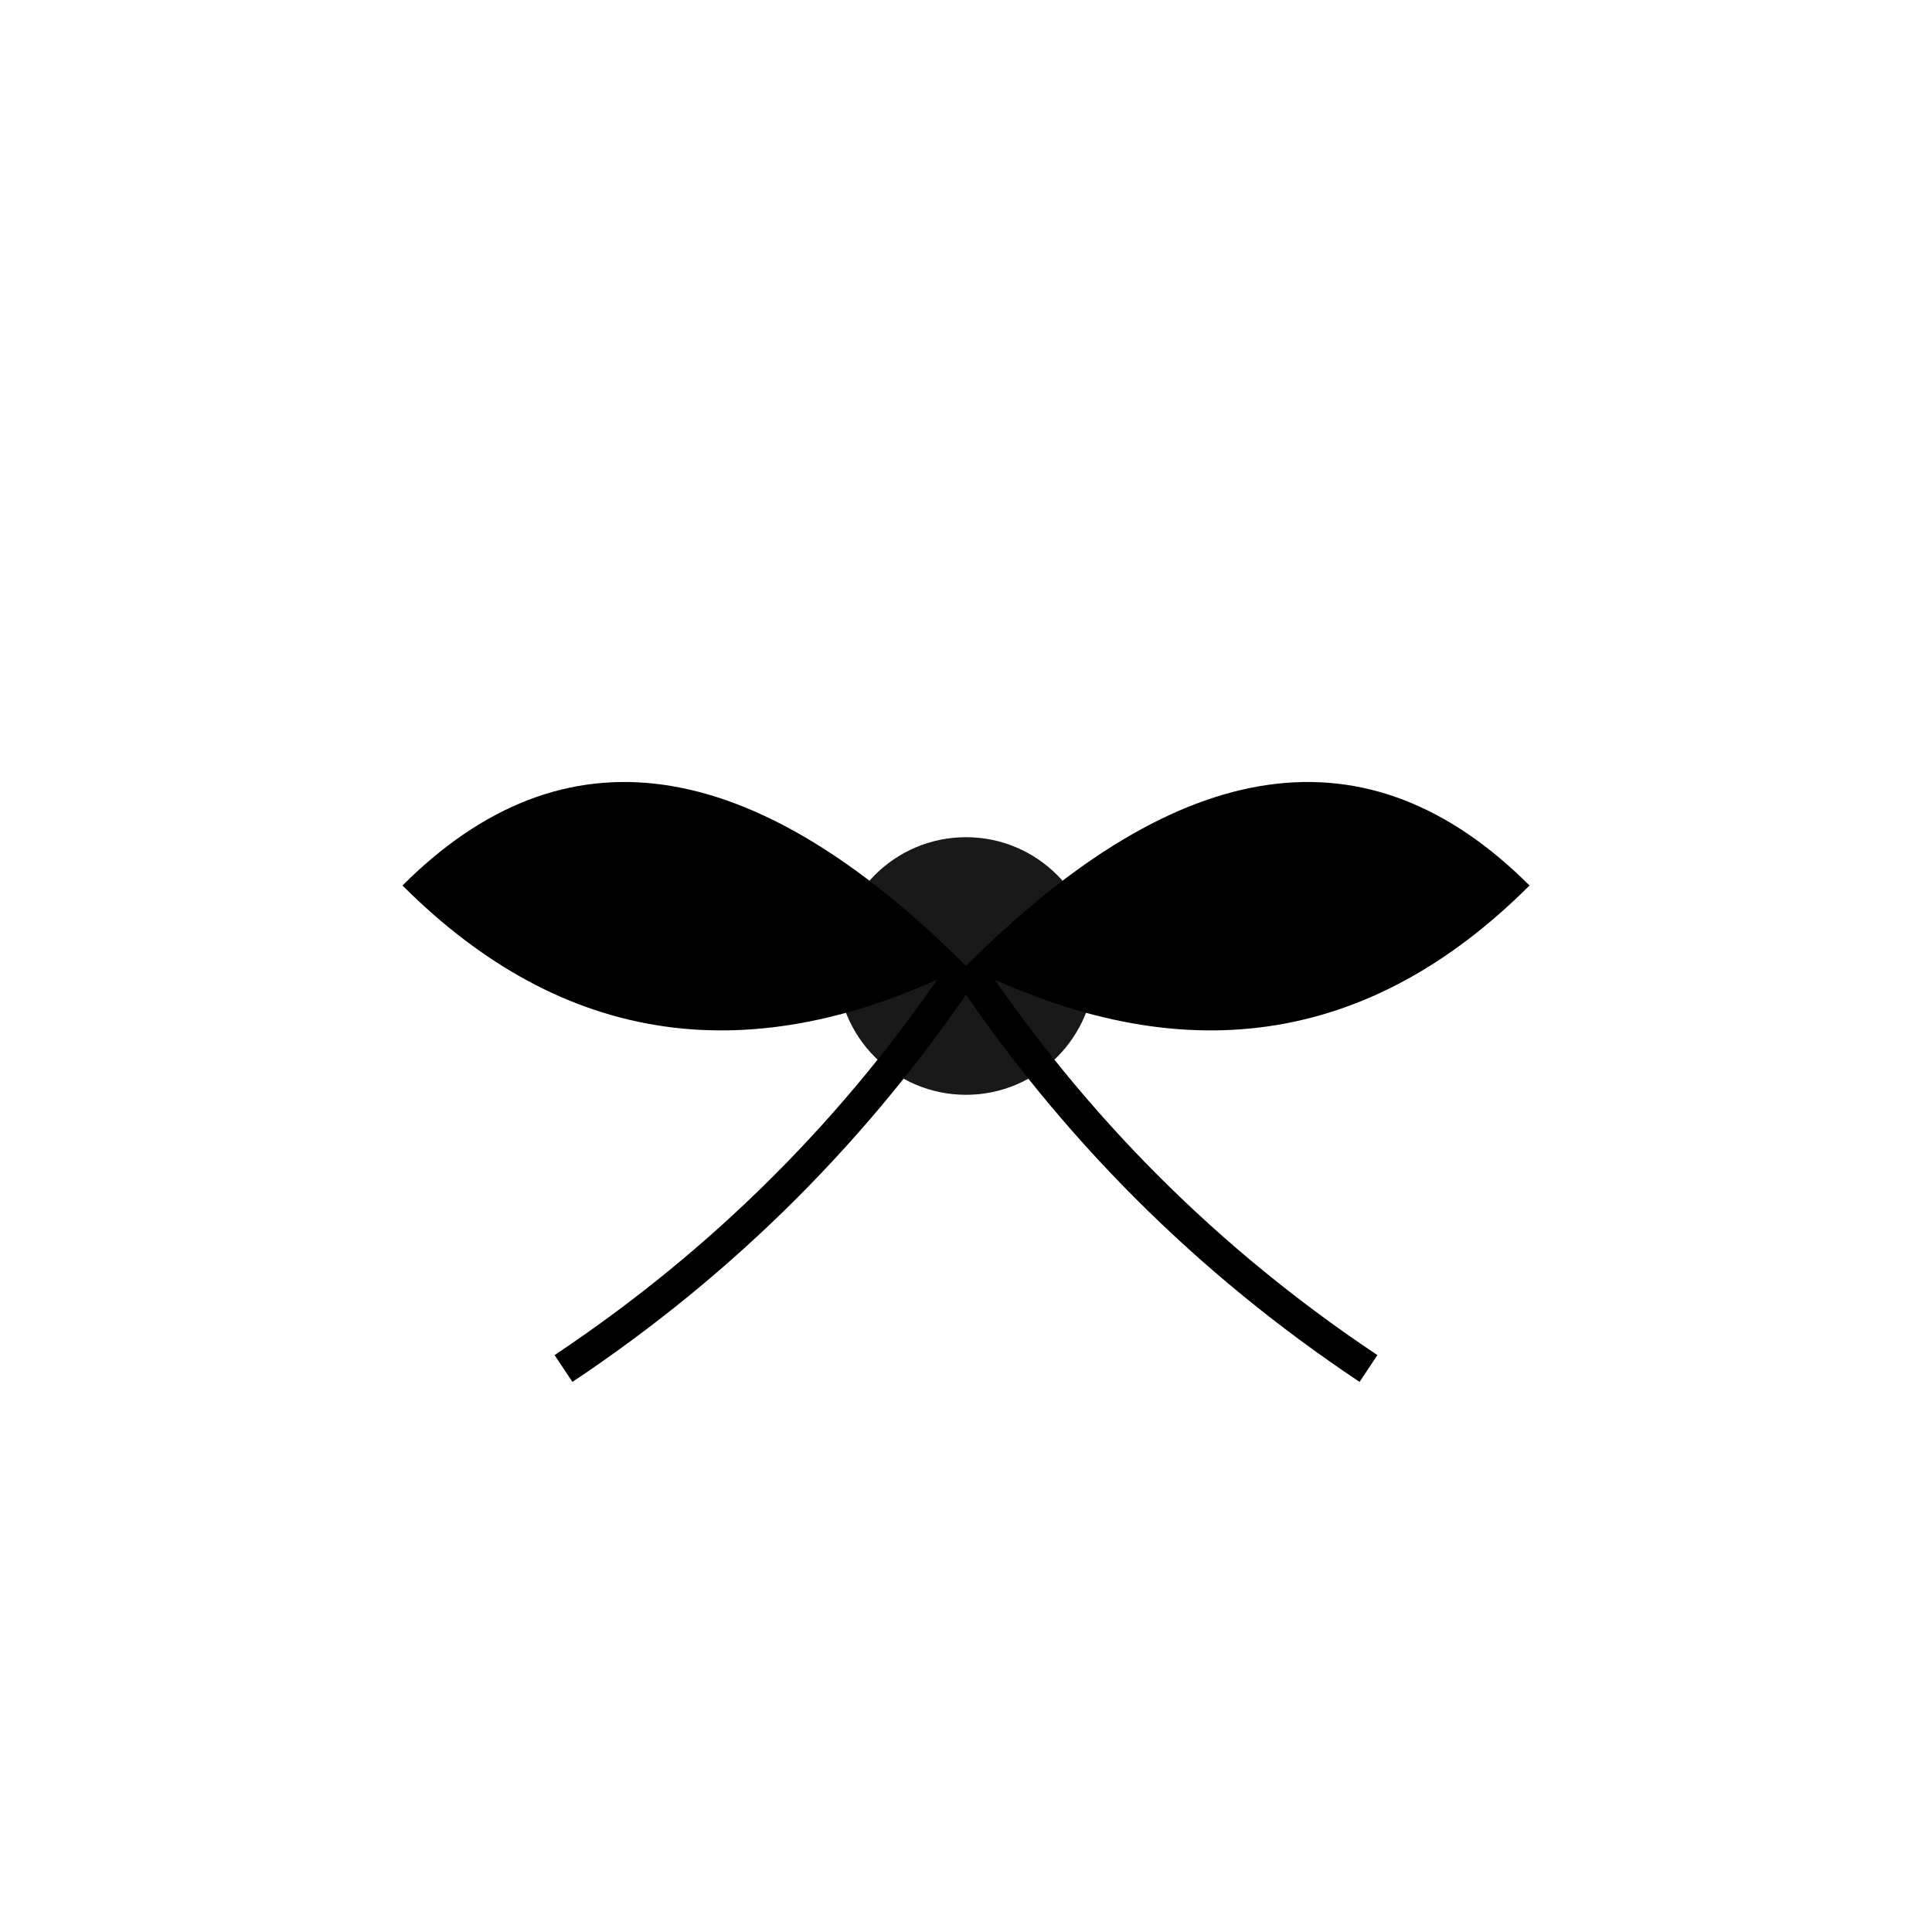
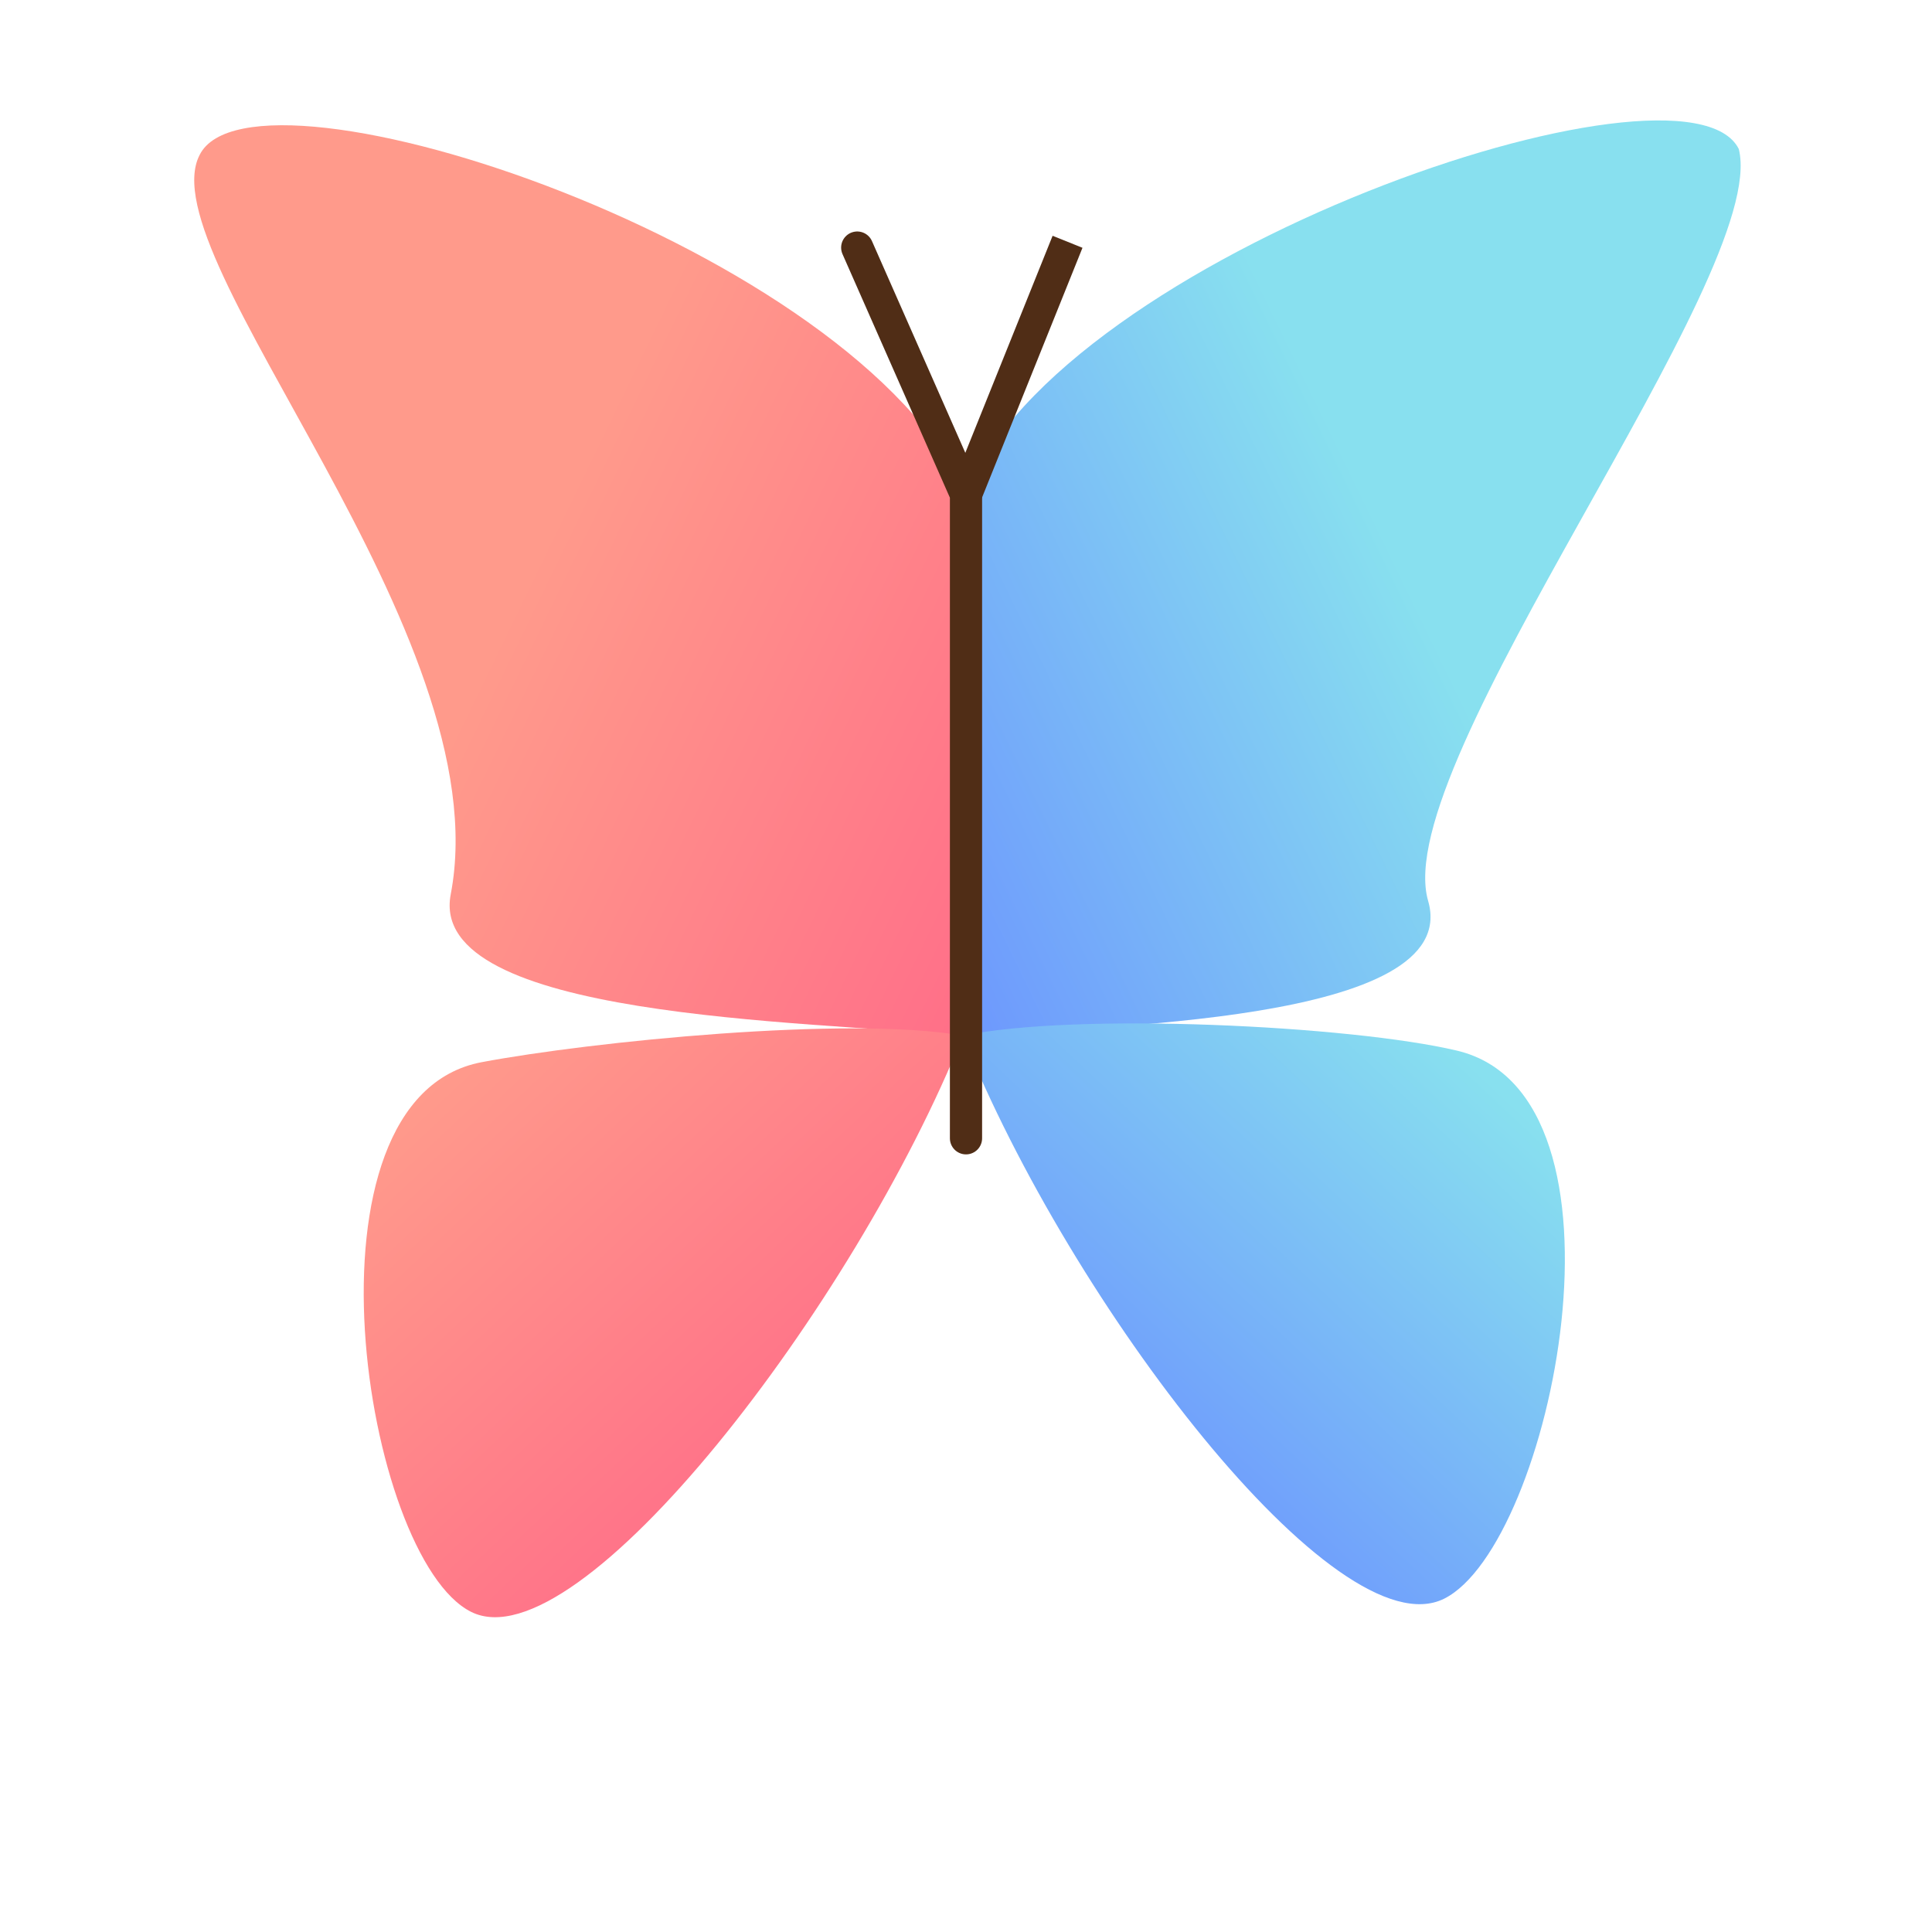
- <svg xmlns="http://www.w3.org/2000/svg" viewBox="0 0 120 120">
-   <circle cx="60" cy="60" r="8" opacity="0.9" />
-   <path d="M60,60 Q80,40 95,55 Q80,70 60,60" />
-   <path d="M60,60 Q40,40 25,55 Q40,70 60,60" />
-   <path d="M60,60 Q70,75 85,85" fill="none" stroke="black" stroke-width="2" />
-   <path d="M60,60 Q50,75 35,85" fill="none" stroke="black" stroke-width="2" />
+ <svg xmlns="http://www.w3.org/2000/svg" xmlns:xlink="http://www.w3.org/1999/xlink" viewBox="0 0 120 120" version="1.1" id="svg24">
+   <defs id="defs12">
+     <linearGradient id="leftWingGradient" x1="0" y1="0" x2="1" y2="1">
+       <stop offset="0%" style="stop-color:#FF9A8B; stop-opacity:1" id="stop2" />
+       <stop offset="100%" style="stop-color:#FF6A88; stop-opacity:1" id="stop4" />
+     </linearGradient>
+     <linearGradient id="rightWingGradient" x1="1" y1="0" x2="0" y2="1">
+       <stop offset="0%" style="stop-color:#88E0EF; stop-opacity:1" id="stop7" />
+       <stop offset="100%" style="stop-color:#6A8FFF; stop-opacity:1" id="stop9" />
+     </linearGradient>
+     <linearGradient xlink:href="#leftWingGradient" id="linearGradient843" x1="54.769" y1="9.757" x2="87.525" y2="42.513" gradientTransform="matrix(0.6969399,0,0,1.434844,0,10.70093)" gradientUnits="userSpaceOnUse" />
+     <linearGradient xlink:href="#rightWingGradient" id="linearGradient845" x1="117.412" y1="9.757" x2="84.656" y2="42.513" gradientTransform="matrix(0.6969399,0,0,1.434844,0,10.70093)" gradientUnits="userSpaceOnUse" />
+     <linearGradient xlink:href="#leftWingGradient" id="linearGradient847" x1="32.921" y1="58.369" x2="59.064" y2="84.512" gradientTransform="matrix(1.032786,0,0,0.9682548,-0.196592,4.328883)" gradientUnits="userSpaceOnUse" />
+     <linearGradient xlink:href="#rightWingGradient" id="linearGradient849" x1="83.27" y1="58.369" x2="57.127" y2="84.512" gradientTransform="matrix(1.032786,0,0,0.9682548,-0.196592,4.328883)" gradientUnits="userSpaceOnUse" />
+   </defs>
+   <path d="M 59.803,64.329 C 49.966,63.403 26.513,63.252 27.995,55.552 31.111,39.362 9.113,15.958 12.4,9.623 15.734,2.956 53.244,15.378 60,30.701" fill="url(#leftWingGradient)" id="path14" style="fill:url(#linearGradient843);stroke:none;stroke-width:2;stroke-linecap:round;stroke-linejoin:round" />
+   <path d="M 59.803,64.329 C 68.042,63.741 90.913,63.572 88.703,55.953 86.225,47.41 109.96,17.094 108,9.255 104.667,2.589 65.887,15.79 60,30.701" fill="url(#rightWingGradient)" id="path16" style="fill:url(#linearGradient845);stroke:none;stroke-width:2;stroke-linecap:round;stroke-linejoin:round" />
+   <path d="M 59.803,64.329 C 53.137,80.996 35.93,103.449 29.263,100.116 22.596,96.782 18.112,68.201 29.922,65.973 36.611,64.71 52.751,63.065 59.803,64.329" fill="url(#leftWingGradient)" id="path18" style="fill:url(#linearGradient847);stroke:none;stroke-width:2;stroke-linecap:round;stroke-linejoin:round" />
+   <path d="M 59.803,64.329 C 66.47,80.996 83.034,102.629 89.701,99.296 96.368,95.962 102.19,68.033 90.496,65.257 83.922,63.697 66.82,62.865 59.803,64.329" fill="url(#rightWingGradient)" id="path20" style="fill:url(#linearGradient849);stroke:none;stroke-width:2;stroke-linecap:round;stroke-linejoin:round" />
+   <path style="fill:none;stroke:#502d16;stroke-width:2;stroke-linecap:round;stroke-linejoin:miter;stroke-opacity:1;stroke-miterlimit:4;stroke-dasharray:none;fill-opacity:0" d="m 60,70.701 v -40 L 53.244,15.378" id="path1550" />
+   <path style="fill:none;stroke:#502d16;stroke-width:2;stroke-linecap:butt;stroke-linejoin:miter;stroke-miterlimit:4;stroke-dasharray:none;stroke-opacity:1" d="M 60,30.701 66.307,15.018" id="path1552" />
</svg>
